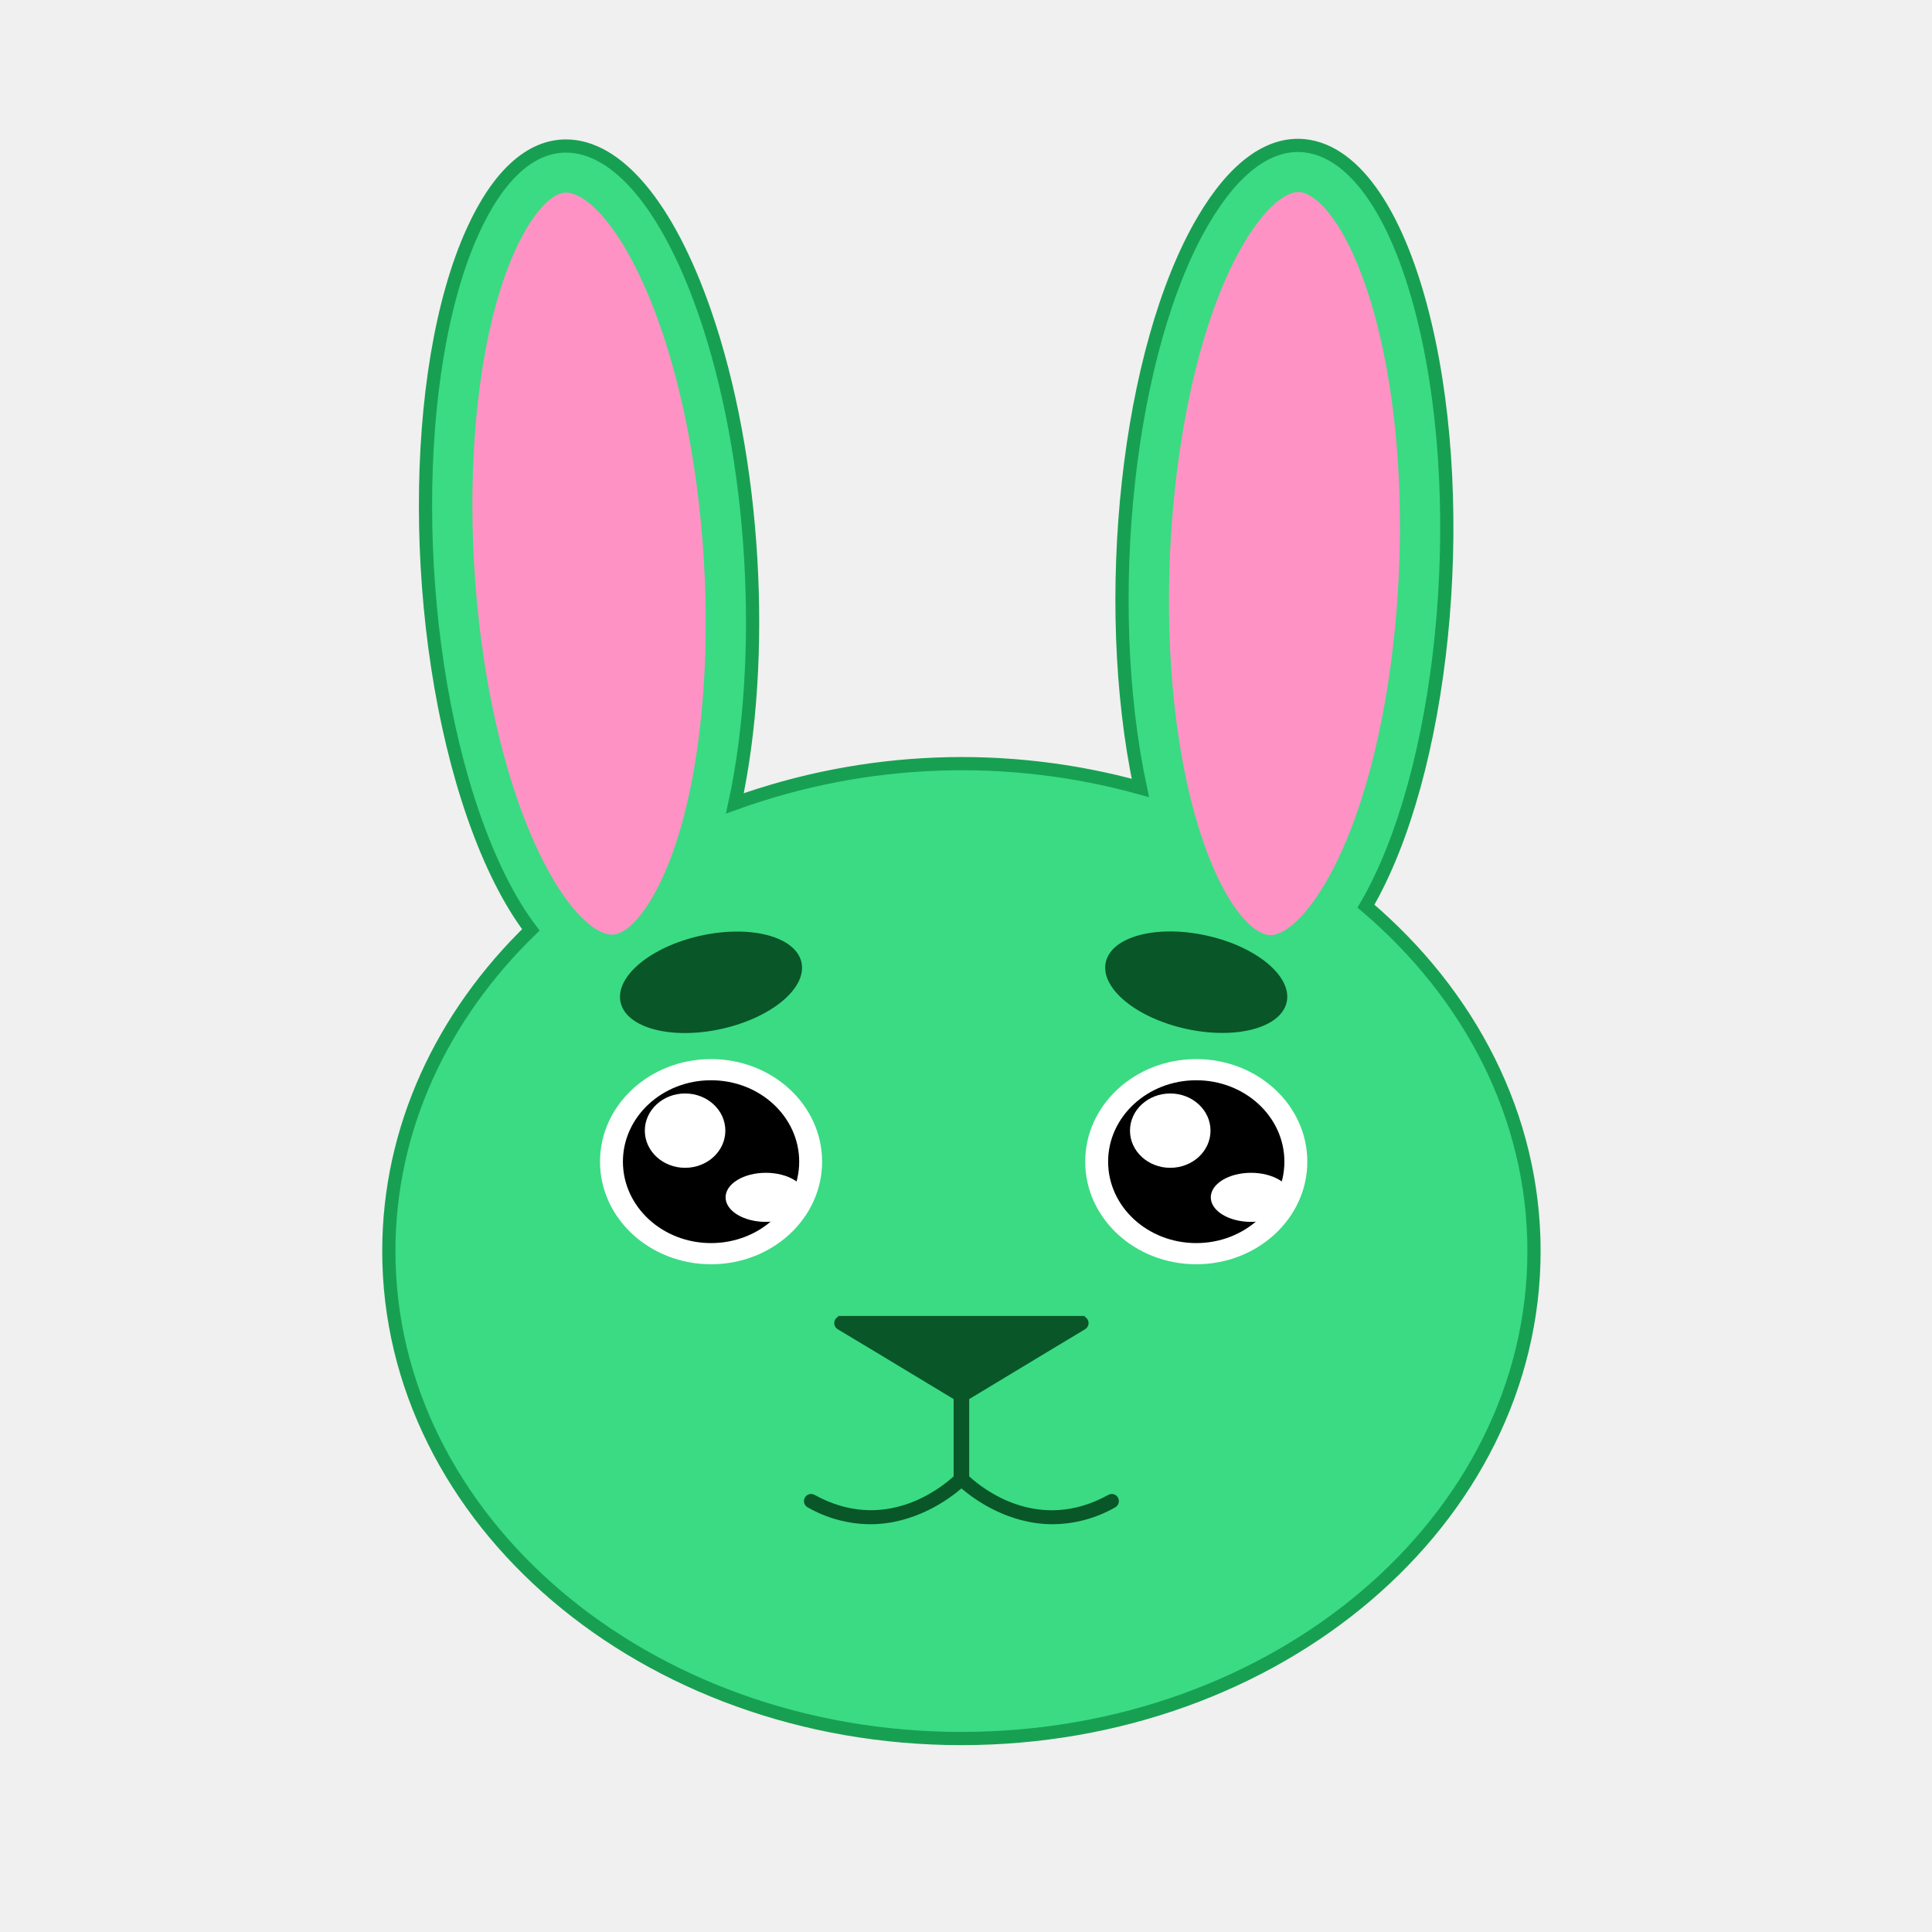
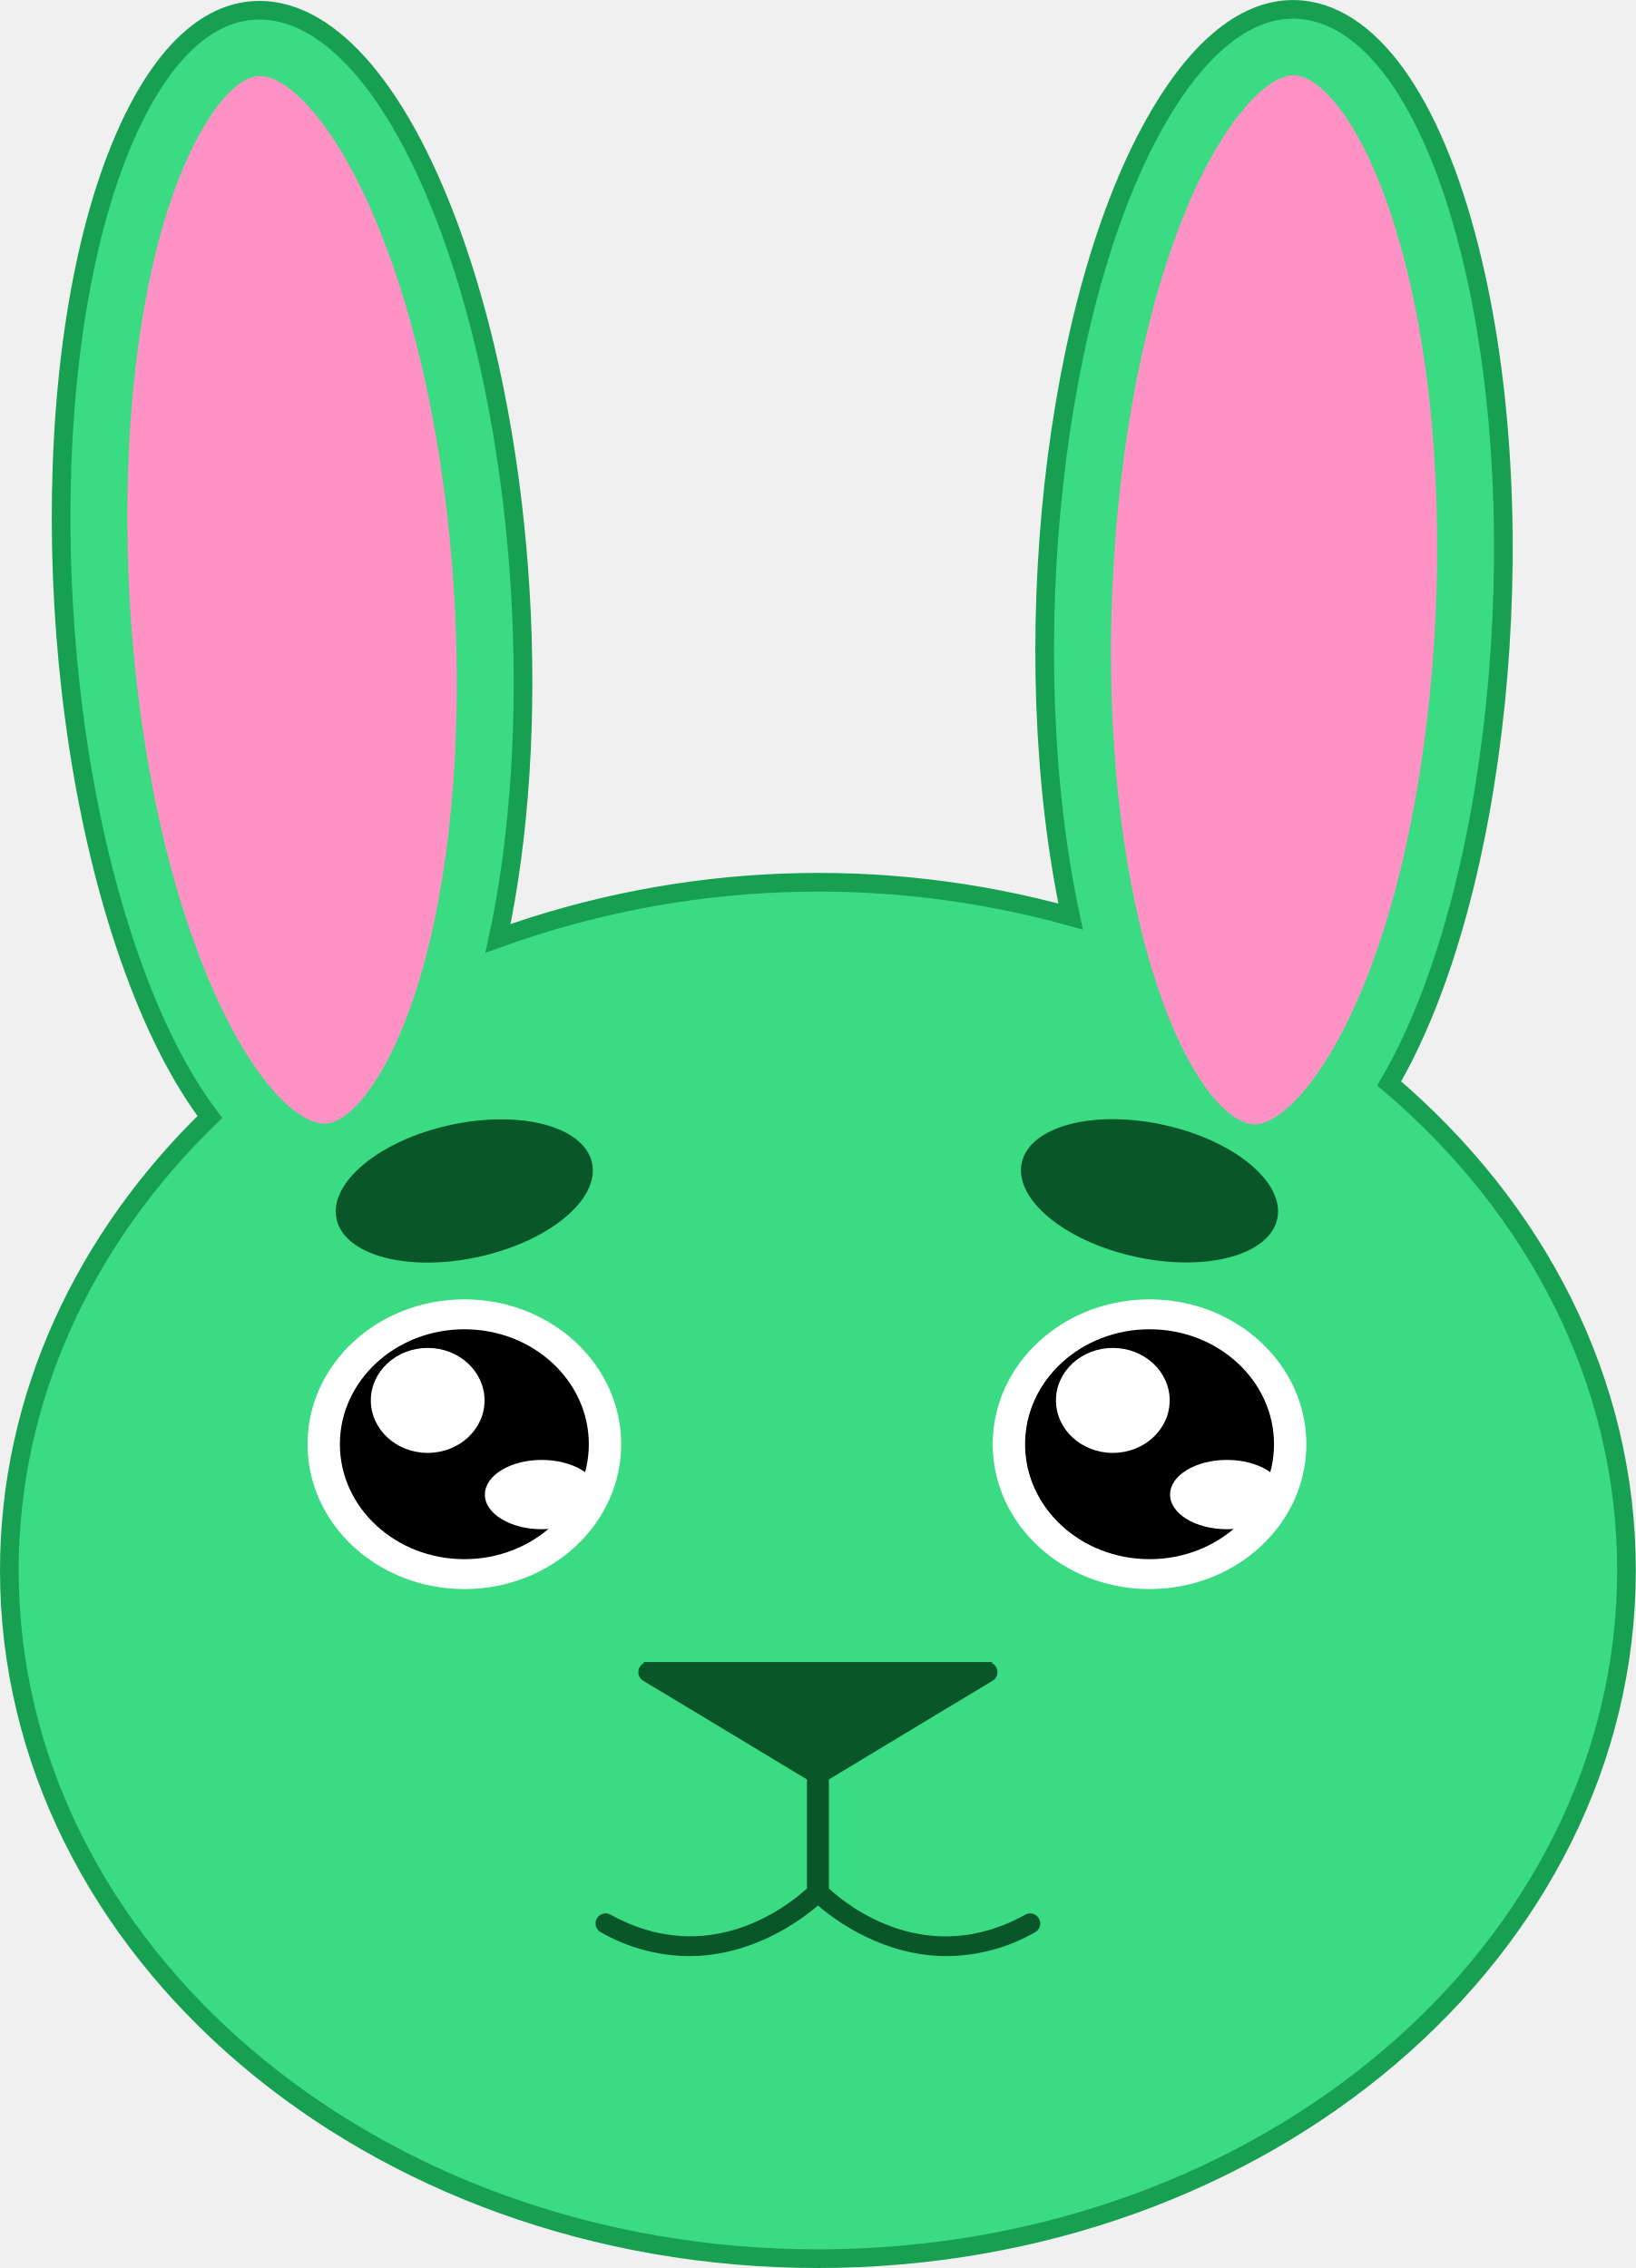
- <svg xmlns="http://www.w3.org/2000/svg" viewBox="0 0 500 500">
-   <defs>
-     <style>
-       .cls-1 {
-         fill: #3adb83;
-         stroke: #18a052;
-         stroke-miterlimit: 10;
-         stroke-width: 3.42px;
-       }
- 
-       .cls-2 {
-         fill: #ff92c4;
-       }
- 
-       .cls-3 {
-         fill: #fff;
-       }
- 
-       .cls-4 {
-         fill: #095628;
-       }
-     </style>
-   </defs>
-   <g id="Bunny">
-     <path class="cls-1" d="M353.51,234.51c20-34.21,26.88-101.71,15.3-150.6-6.62-28-18-44.82-31.21-46.19-9.16-.95-18.23,5.74-26.22,19.34-19.55,33.26-26.6,98.25-16.26,146.85a173,173,0,0,0-104.93,4c8.1-37.46,5.46-89.08-7.91-127.4-9.47-27.15-22.52-42.72-35.81-42.72-9.21,0-17.54,7.59-24.08,21.94-16.45,36.05-16.35,104,.22,151.54,4.29,12.29,9.32,22.2,14.77,29.38-22.87,22.2-36.75,51.29-36.75,83.14,0,69.66,66.34,126.14,148.17,126.14S397,393.42,397,323.76C397,288.9,380.36,257.34,353.51,234.51Z" />
-     <path class="cls-2" d="M158.42,241.88c-5.93,0-16.1-10.83-24.4-34.62-15.43-44.22-15.73-109.5-.65-142.55,4.19-9.17,9.21-14.87,13.1-14.87,5.94,0,16.11,10.83,24.41,34.62,15.43,44.22,15.72,109.5.64,142.55C167.34,236.18,162.32,241.88,158.42,241.88Z" />
-     <path class="cls-2" d="M328.91,242l-.46,0c-5.91-.61-14.91-12.43-20.71-36.95C297,159.45,303.39,94.49,321.79,63.18c5.84-9.93,11.11-13.47,14.1-13.47a3.55,3.55,0,0,1,.46,0c5.91.61,14.91,12.43,20.71,36.95,10.79,45.57,4.36,110.54-14.05,141.85C337.18,238.47,331.9,242,328.91,242Z" />
-     <g>
-       <ellipse class="cls-3" cx="184.02" cy="300.64" rx="28.74" ry="26.55" />
-       <ellipse cx="184.02" cy="300.64" rx="22.81" ry="21.07" />
-       <ellipse class="cls-3" cx="177.3" cy="292.61" rx="10.42" ry="9.62" />
-       <ellipse class="cls-3" cx="198.2" cy="309.87" rx="10.42" ry="6.35" />
+ <svg xmlns="http://www.w3.org/2000/svg" width="299.79" height="415.726" viewBox="0 0 299.79 415.726">
+   <g id="Bunny" transform="translate(-98.92 -35.914)">
+     <path id="Path_24" data-name="Path 24" d="M353.51,234.51c20-34.21,26.88-101.71,15.3-150.6-6.62-28-18-44.82-31.21-46.19-9.16-.95-18.23,5.74-26.22,19.34-19.55,33.26-26.6,98.25-16.26,146.85a173,173,0,0,0-104.93,4c8.1-37.46,5.46-89.08-7.91-127.4-9.47-27.15-22.52-42.72-35.81-42.72-9.21,0-17.54,7.59-24.08,21.94-16.45,36.05-16.35,104,.22,151.54,4.29,12.29,9.32,22.2,14.77,29.38-22.87,22.2-36.75,51.29-36.75,83.14,0,69.66,66.34,126.14,148.17,126.14S397,393.42,397,323.76C397,288.9,380.36,257.34,353.51,234.51Z" fill="#3adb83" stroke="#18a052" stroke-miterlimit="10" stroke-width="3.42" />
+     <path id="Path_25" data-name="Path 25" d="M158.42,241.88c-5.93,0-16.1-10.83-24.4-34.62-15.43-44.22-15.73-109.5-.65-142.55,4.19-9.17,9.21-14.87,13.1-14.87,5.94,0,16.11,10.83,24.41,34.62,15.43,44.22,15.72,109.5.64,142.55C167.34,236.18,162.32,241.88,158.42,241.88Z" fill="#ff92c4" />
+     <path id="Path_26" data-name="Path 26" d="M328.91,242h-.46c-5.91-.61-14.91-12.43-20.71-36.95C297,159.45,303.39,94.49,321.79,63.18c5.84-9.93,11.11-13.47,14.1-13.47a3.55,3.55,0,0,1,.46,0c5.91.61,14.91,12.43,20.71,36.95,10.79,45.57,4.36,110.54-14.05,141.85C337.18,238.47,331.9,242,328.91,242Z" fill="#ff92c4" />
+     <g id="Group_15" data-name="Group 15">
+       <ellipse id="Ellipse_2" data-name="Ellipse 2" cx="28.74" cy="26.55" rx="28.74" ry="26.55" transform="translate(155.28 274.09)" fill="#fff" />
+       <ellipse id="Ellipse_3" data-name="Ellipse 3" cx="22.81" cy="21.07" rx="22.81" ry="21.07" transform="translate(161.21 279.57)" />
+       <ellipse id="Ellipse_4" data-name="Ellipse 4" cx="10.42" cy="9.62" rx="10.42" ry="9.62" transform="translate(166.88 282.99)" fill="#fff" />
+       <ellipse id="Ellipse_5" data-name="Ellipse 5" cx="10.42" cy="6.35" rx="10.42" ry="6.35" transform="translate(187.78 303.52)" fill="#fff" />
    </g>
-     <g>
-       <ellipse class="cls-3" cx="309.59" cy="300.64" rx="28.74" ry="26.55" />
-       <ellipse cx="309.59" cy="300.64" rx="22.81" ry="21.07" />
-       <ellipse class="cls-3" cx="302.86" cy="292.61" rx="10.42" ry="9.62" />
-       <ellipse class="cls-3" cx="323.77" cy="309.87" rx="10.42" ry="6.35" />
+     <g id="Group_16" data-name="Group 16">
+       <ellipse id="Ellipse_6" data-name="Ellipse 6" cx="28.74" cy="26.55" rx="28.74" ry="26.55" transform="translate(280.85 274.09)" fill="#fff" />
+       <ellipse id="Ellipse_7" data-name="Ellipse 7" cx="22.81" cy="21.07" rx="22.81" ry="21.07" transform="translate(286.78 279.57)" />
+       <ellipse id="Ellipse_8" data-name="Ellipse 8" cx="10.42" cy="9.62" rx="10.42" ry="9.62" transform="translate(292.44 282.99)" fill="#fff" />
+       <ellipse id="Ellipse_9" data-name="Ellipse 9" cx="10.42" cy="6.35" rx="10.42" ry="6.35" transform="translate(313.35 303.52)" fill="#fff" />
    </g>
-     <path class="cls-4" d="M289.33,387.59a1.83,1.83,0,0,0-2.5-.72c-18,10-32.52-1.57-36-4.79v-20c14.3-8.66,30-18.08,30-18.08a1.85,1.85,0,0,0,.63-2.53,1.82,1.82,0,0,0-.84-.74l.26-.16H216.74l.26.16a1.92,1.92,0,0,0-.84.74,1.85,1.85,0,0,0,.64,2.53s15.71,9.42,30,18.08v20c-3.53,3.22-18,14.75-36,4.79a1.84,1.84,0,1,0-1.79,3.22,33,33,0,0,0,16.19,4.38c11.53,0,20.3-6.42,23.62-9.27,3.33,2.85,12.09,9.27,23.62,9.27a33,33,0,0,0,16.19-4.38A1.84,1.84,0,0,0,289.33,387.59Z" />
-     <ellipse class="cls-4" cx="184.02" cy="254.21" rx="23.97" ry="12.36" transform="translate(-50.45 45.62) rotate(-12.44)" />
-     <ellipse class="cls-4" cx="309.59" cy="254.21" rx="12.36" ry="23.97" transform="translate(-5.35 501.75) rotate(-77.56)" />
+     <path id="Path_27" data-name="Path 27" d="M289.33,387.59a1.83,1.83,0,0,0-2.5-.72c-18,10-32.52-1.57-36-4.79v-20c14.3-8.66,30-18.08,30-18.08a1.85,1.85,0,0,0,.63-2.53,1.82,1.82,0,0,0-.84-.74l.26-.16H216.74l.26.16a1.92,1.92,0,0,0-.84.74,1.85,1.85,0,0,0,.64,2.53s15.71,9.42,30,18.08v20c-3.53,3.22-18,14.75-36,4.79a1.842,1.842,0,0,0-1.79,3.22,33,33,0,0,0,16.19,4.38c11.53,0,20.3-6.42,23.62-9.27,3.33,2.85,12.09,9.27,23.62,9.27a33,33,0,0,0,16.19-4.38A1.84,1.84,0,0,0,289.33,387.59Z" fill="#095628" />
+     <ellipse id="Ellipse_10" data-name="Ellipse 10" cx="23.97" cy="12.36" rx="23.97" ry="12.36" transform="translate(157.941 247.313) rotate(-12.44)" fill="#095628" />
+     <ellipse id="Ellipse_11" data-name="Ellipse 11" cx="12.36" cy="23.97" rx="12.36" ry="23.97" transform="translate(283.513 261.097) rotate(-77.56)" fill="#095628" />
  </g>
</svg>
